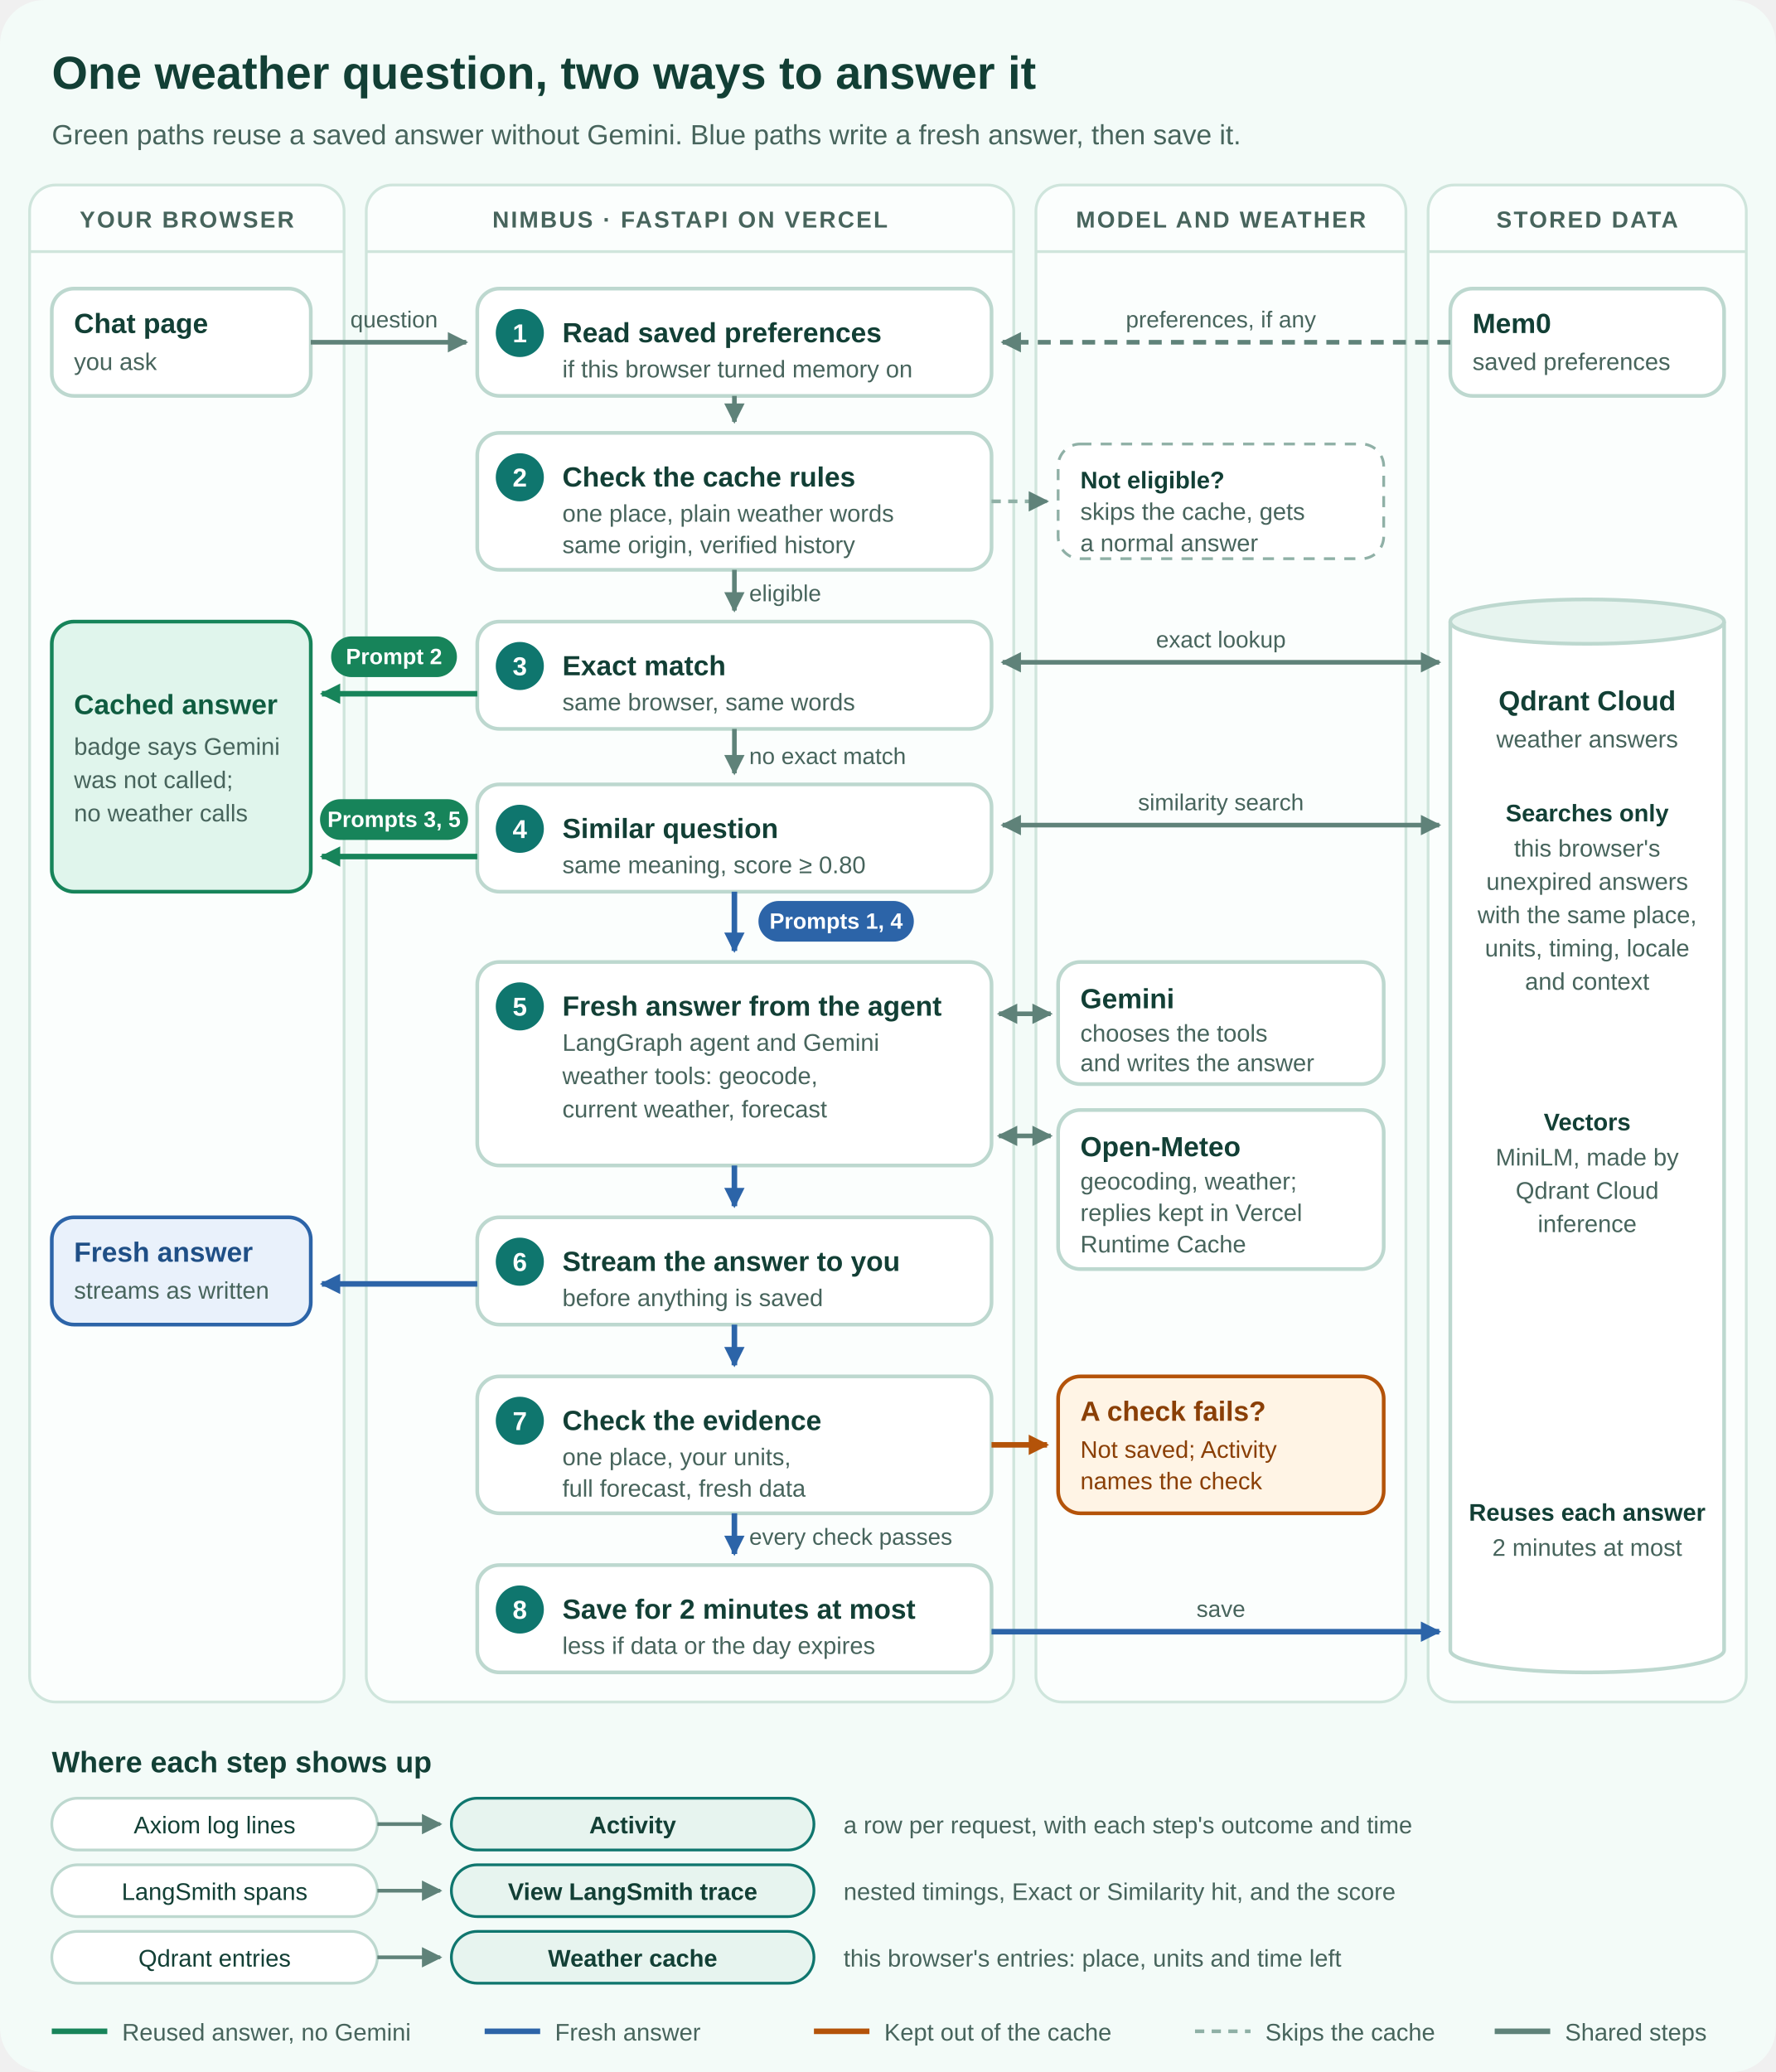
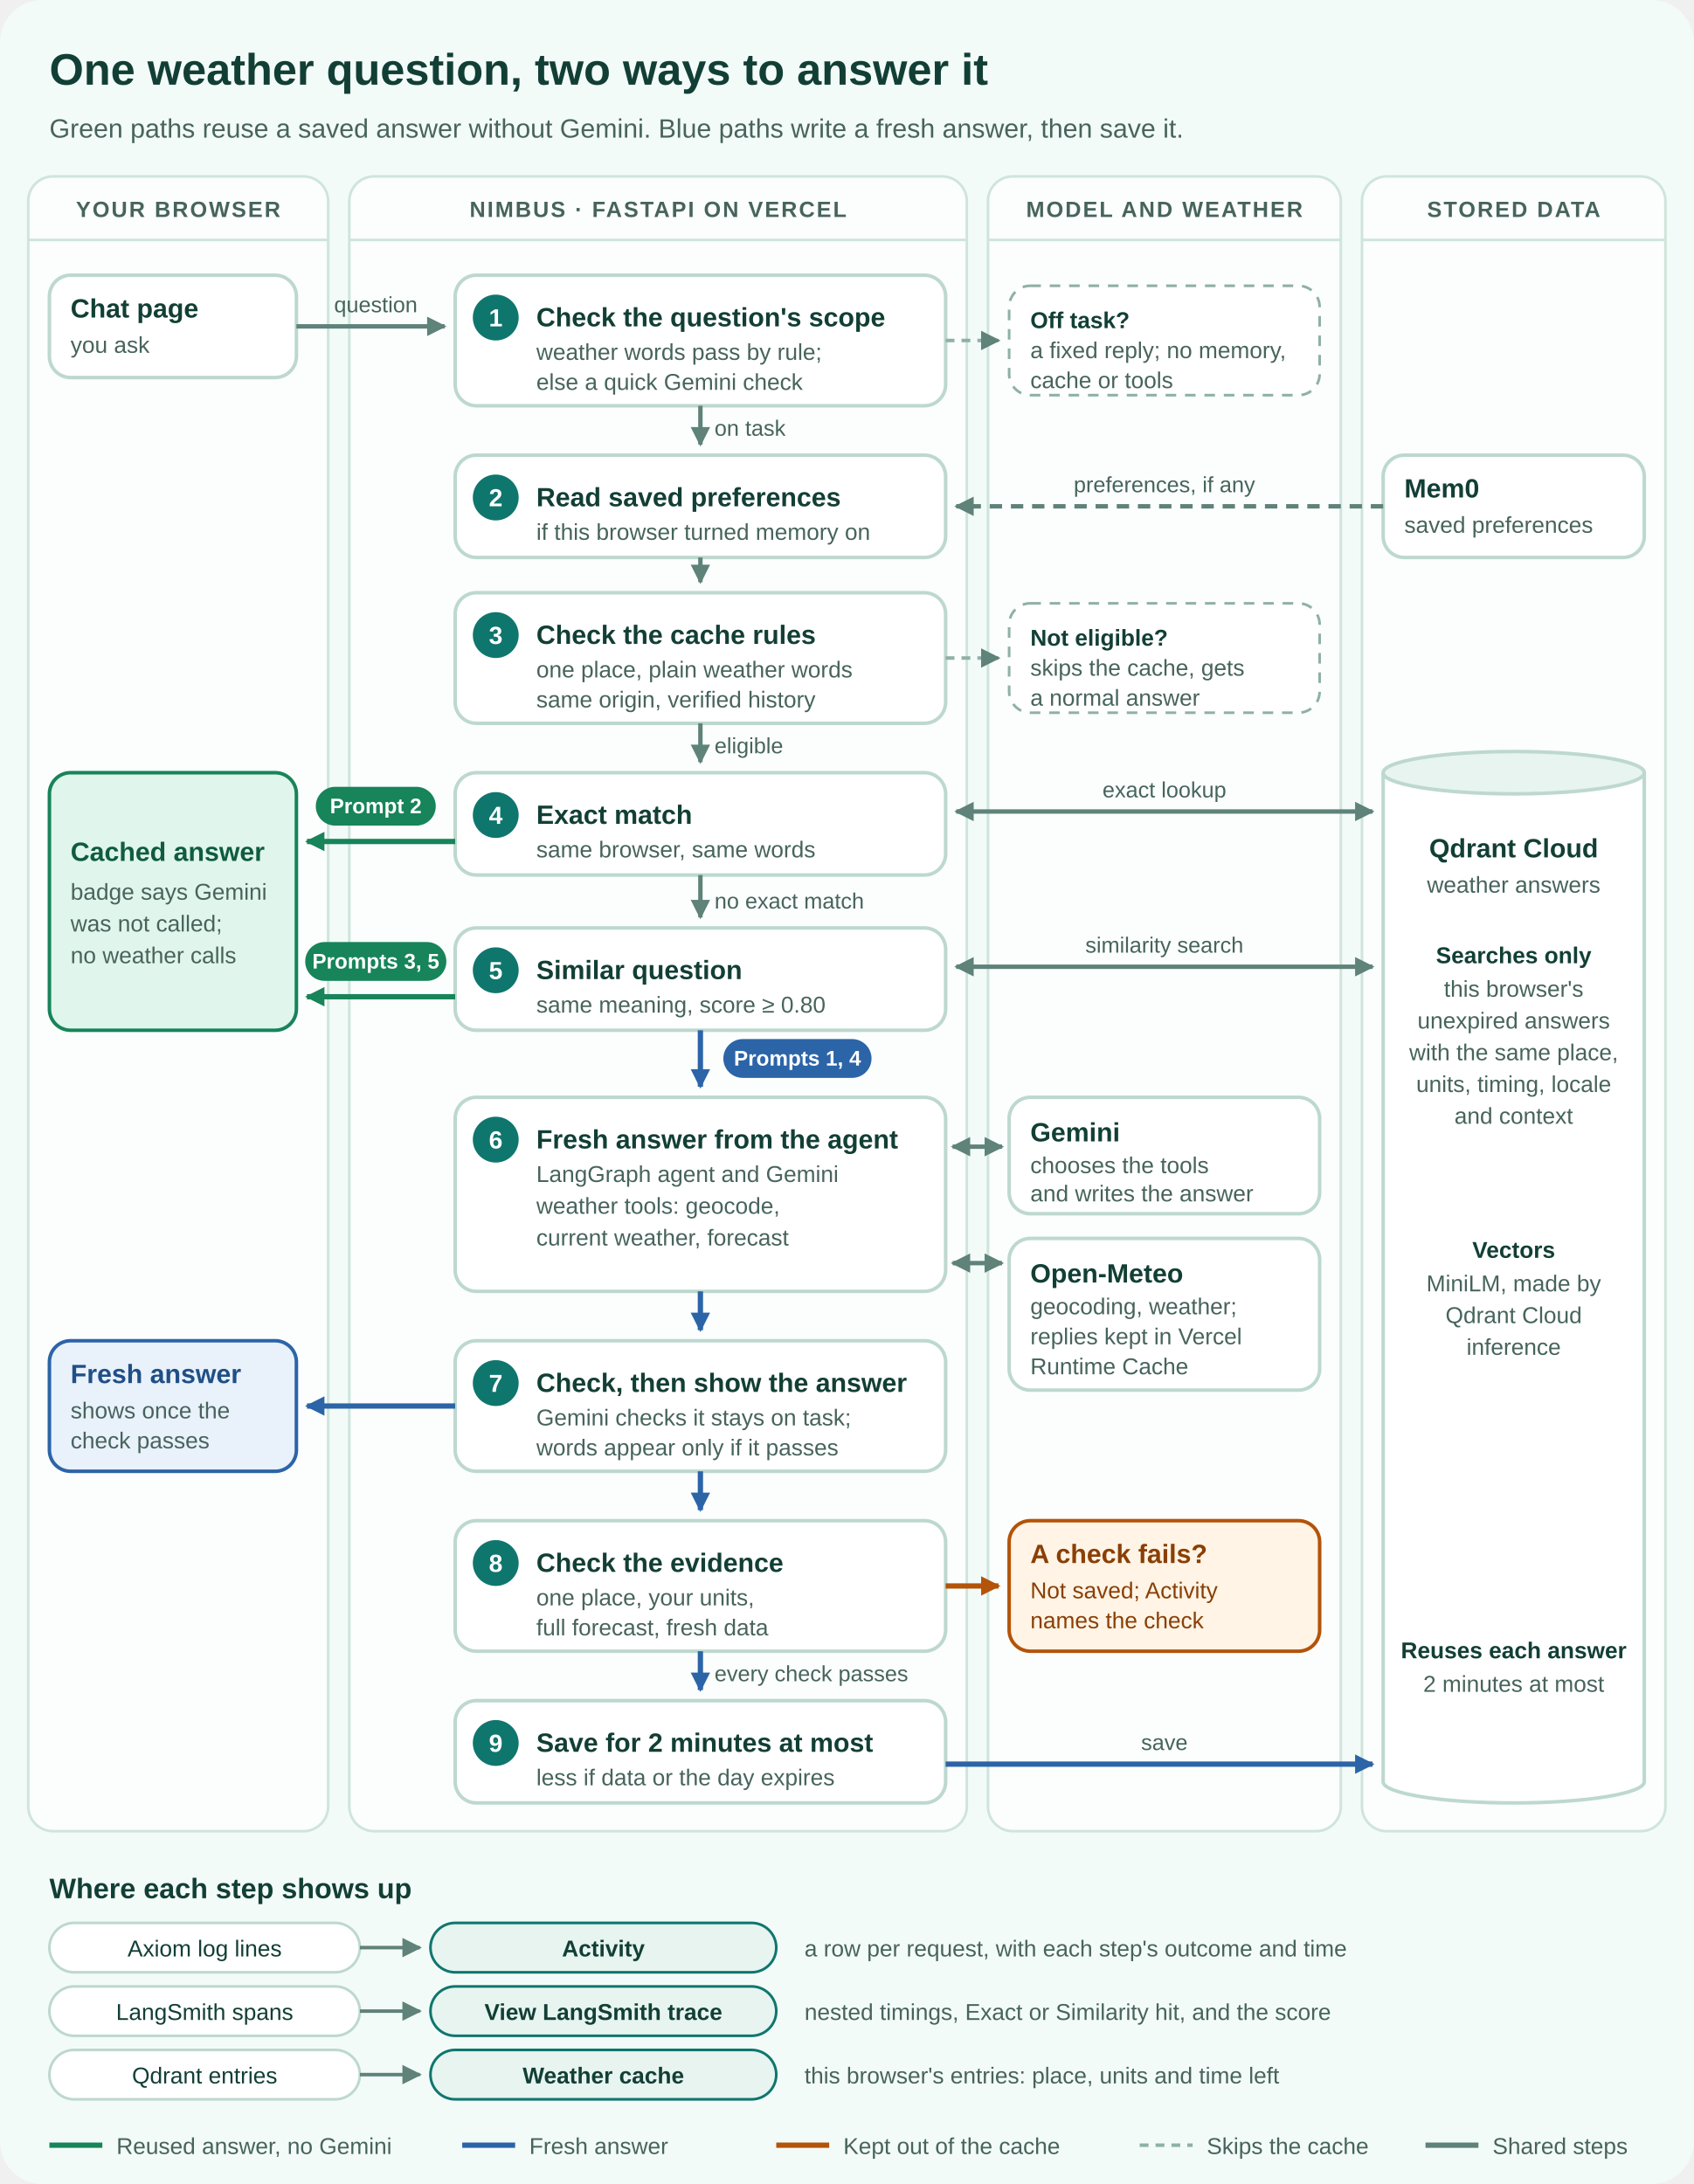
- <svg xmlns="http://www.w3.org/2000/svg" width="960" height="1120" viewBox="0 0 960 1120" role="img" aria-labelledby="title desc">
+ <svg xmlns="http://www.w3.org/2000/svg" width="960" height="1238" viewBox="0 0 960 1238" role="img" aria-labelledby="title desc">
  <defs>
    <marker id="grey" viewBox="0 0 10 10" markerUnits="userSpaceOnUse" markerWidth="11" markerHeight="11" refX="9" refY="5" orient="auto-start-reverse">
      <path d="M0 0 L10 5 L0 10 Z" fill="#5f8279" />
    </marker>
    <marker id="green" viewBox="0 0 10 10" markerUnits="userSpaceOnUse" markerWidth="11" markerHeight="11" refX="9" refY="5" orient="auto-start-reverse">
      <path d="M0 0 L10 5 L0 10 Z" fill="#17845a" />
    </marker>
    <marker id="blue" viewBox="0 0 10 10" markerUnits="userSpaceOnUse" markerWidth="11" markerHeight="11" refX="9" refY="5" orient="auto-start-reverse">
      <path d="M0 0 L10 5 L0 10 Z" fill="#2c64a8" />
    </marker>
    <marker id="amber" viewBox="0 0 10 10" markerUnits="userSpaceOnUse" markerWidth="11" markerHeight="11" refX="9" refY="5" orient="auto-start-reverse">
      <path d="M0 0 L10 5 L0 10 Z" fill="#b45309" />
    </marker>
  </defs>
-   <rect width="960" height="1120" rx="24" fill="#f3fbf8" />
+   <rect width="960" height="1238" rx="24" fill="#f3fbf8" />
  <g font-family="Segoe UI,system-ui,Arial,sans-serif" fill="#123f35">
    <text x="28" y="48" font-size="25" font-weight="700">One weather question, two ways to answer it</text>
    <text x="28" y="78" font-size="15" fill="#47645c">Green paths reuse a saved answer without Gemini. Blue paths
      write a fresh answer, then save it.</text>
    <g fill="#ffffff" fill-opacity="0.65" stroke="#cfe5dc" stroke-width="1.5">
-       <rect x="16" y="100" width="170" height="820" rx="14" />
-       <rect x="198" y="100" width="350" height="820" rx="14" />
-       <rect x="560" y="100" width="200" height="820" rx="14" />
-       <rect x="772" y="100" width="172" height="820" rx="14" />
+       <rect x="16" y="100" width="170" height="938" rx="14" />
+       <rect x="198" y="100" width="350" height="938" rx="14" />
+       <rect x="560" y="100" width="200" height="938" rx="14" />
+       <rect x="772" y="100" width="172" height="938" rx="14" />
    </g>
    <g stroke="#cfe5dc" stroke-width="1.5">
      <path d="M16 136 H186 M198 136 H548 M560 136 H760 M772 136 H944" />
    </g>
    <g font-size="12.5" font-weight="700" fill="#47645c" letter-spacing="1" text-anchor="middle">
      <text x="101" y="123">YOUR BROWSER</text>
      <text x="373" y="123">NIMBUS · FASTAPI ON VERCEL</text>
      <text x="660" y="123">MODEL AND WEATHER</text>
      <text x="858" y="123">STORED DATA</text>
    </g>
    <g fill="#ffffff" stroke="#bdd8cf" stroke-width="2">
      <rect x="28" y="156" width="140" height="58" rx="12" />
-       <rect x="258" y="156" width="278" height="58" rx="12" />
-       <rect x="258" y="234" width="278" height="74" rx="12" />
-       <rect x="258" y="336" width="278" height="58" rx="12" />
-       <rect x="258" y="424" width="278" height="58" rx="12" />
-       <rect x="258" y="520" width="278" height="110" rx="12" />
-       <rect x="258" y="658" width="278" height="58" rx="12" />
-       <rect x="258" y="744" width="278" height="74" rx="12" />
-       <rect x="258" y="846" width="278" height="58" rx="12" />
-       <rect x="572" y="520" width="176" height="66" rx="12" />
-       <rect x="572" y="600" width="176" height="86" rx="12" />
-       <rect x="784" y="156" width="148" height="58" rx="12" />
-     </g>
-     <rect x="28" y="336" width="140" height="146" rx="12" fill="#e0f5ec" stroke="#17845a" stroke-width="2" />
-     <rect x="28" y="658" width="140" height="58" rx="12" fill="#e9f1fb" stroke="#2c64a8" stroke-width="2" />
-     <rect x="572" y="240" width="176" height="62" rx="12" fill="#ffffff" stroke="#8fb0a6" stroke-width="1.5" stroke-dasharray="6 5" />
-     <rect x="572" y="744" width="176" height="74" rx="12" fill="#fff4e5" stroke="#b45309" stroke-width="2" />
-     <path d="M784 336 V892 A74 12 0 0 0 932 892 V336" fill="#ffffff" stroke="#bdd8cf" stroke-width="2" />
-     <ellipse cx="858" cy="336" rx="74" ry="12" fill="#e7f4ef" stroke="#bdd8cf" stroke-width="2" />
+       <rect x="258" y="156" width="278" height="74" rx="12" />
+       <rect x="258" y="258" width="278" height="58" rx="12" />
+       <rect x="258" y="336" width="278" height="74" rx="12" />
+       <rect x="258" y="438" width="278" height="58" rx="12" />
+       <rect x="258" y="526" width="278" height="58" rx="12" />
+       <rect x="258" y="622" width="278" height="110" rx="12" />
+       <rect x="258" y="760" width="278" height="74" rx="12" />
+       <rect x="258" y="862" width="278" height="74" rx="12" />
+       <rect x="258" y="964" width="278" height="58" rx="12" />
+       <rect x="572" y="622" width="176" height="66" rx="12" />
+       <rect x="572" y="702" width="176" height="86" rx="12" />
+       <rect x="784" y="258" width="148" height="58" rx="12" />
+     </g>
+     <rect x="28" y="438" width="140" height="146" rx="12" fill="#e0f5ec" stroke="#17845a" stroke-width="2" />
+     <rect x="28" y="760" width="140" height="74" rx="12" fill="#e9f1fb" stroke="#2c64a8" stroke-width="2" />
+     <rect x="572" y="162" width="176" height="62" rx="12" fill="#ffffff" stroke="#8fb0a6" stroke-width="1.5" stroke-dasharray="6 5" />
+     <rect x="572" y="342" width="176" height="62" rx="12" fill="#ffffff" stroke="#8fb0a6" stroke-width="1.5" stroke-dasharray="6 5" />
+     <rect x="572" y="862" width="176" height="74" rx="12" fill="#fff4e5" stroke="#b45309" stroke-width="2" />
+     <path d="M784 438 V1010 A74 12 0 0 0 932 1010 V438" fill="#ffffff" stroke="#bdd8cf" stroke-width="2" />
+     <ellipse cx="858" cy="438" rx="74" ry="12" fill="#e7f4ef" stroke="#bdd8cf" stroke-width="2" />
    <g fill="#0f766e">
      <circle cx="281" cy="180" r="13" />
-       <circle cx="281" cy="258" r="13" />
+       <circle cx="281" cy="282" r="13" />
      <circle cx="281" cy="360" r="13" />
-       <circle cx="281" cy="448" r="13" />
-       <circle cx="281" cy="544" r="13" />
-       <circle cx="281" cy="682" r="13" />
-       <circle cx="281" cy="768" r="13" />
-       <circle cx="281" cy="870" r="13" />
+       <circle cx="281" cy="462" r="13" />
+       <circle cx="281" cy="550" r="13" />
+       <circle cx="281" cy="646" r="13" />
+       <circle cx="281" cy="784" r="13" />
+       <circle cx="281" cy="886" r="13" />
+       <circle cx="281" cy="988" r="13" />
    </g>
    <g font-size="14" font-weight="700" fill="#ffffff" text-anchor="middle">
      <text x="281" y="185">1</text>
-       <text x="281" y="263">2</text>
+       <text x="281" y="287">2</text>
      <text x="281" y="365">3</text>
-       <text x="281" y="453">4</text>
-       <text x="281" y="549">5</text>
-       <text x="281" y="687">6</text>
-       <text x="281" y="773">7</text>
-       <text x="281" y="875">8</text>
+       <text x="281" y="467">4</text>
+       <text x="281" y="555">5</text>
+       <text x="281" y="651">6</text>
+       <text x="281" y="789">7</text>
+       <text x="281" y="891">8</text>
+       <text x="281" y="993">9</text>
    </g>
    <g font-size="15" font-weight="700">
      <text x="40" y="180">Chat page</text>
-       <text x="304" y="185">Read saved preferences</text>
-       <text x="304" y="263">Check the cache rules</text>
-       <text x="304" y="365">Exact match</text>
-       <text x="304" y="453">Similar question</text>
-       <text x="304" y="549">Fresh answer from the agent</text>
-       <text x="304" y="687">Stream the answer to you</text>
-       <text x="304" y="773">Check the evidence</text>
-       <text x="304" y="875">Save for 2 minutes at most</text>
-       <text x="40" y="386" fill="#0f5c40">Cached answer</text>
-       <text x="40" y="682" fill="#1f4f86">Fresh answer</text>
-       <text x="584" y="545">Gemini</text>
-       <text x="584" y="625">Open-Meteo</text>
-       <text x="796" y="180">Mem0</text>
-       <text x="584" y="768" fill="#8a3f06">A check fails?</text>
-       <text x="858" y="384" text-anchor="middle">Qdrant Cloud</text>
+       <text x="304" y="185">Check the question's scope</text>
+       <text x="304" y="287">Read saved preferences</text>
+       <text x="304" y="365">Check the cache rules</text>
+       <text x="304" y="467">Exact match</text>
+       <text x="304" y="555">Similar question</text>
+       <text x="304" y="651">Fresh answer from the agent</text>
+       <text x="304" y="789">Check, then show the answer</text>
+       <text x="304" y="891">Check the evidence</text>
+       <text x="304" y="993">Save for 2 minutes at most</text>
+       <text x="40" y="488" fill="#0f5c40">Cached answer</text>
+       <text x="40" y="784" fill="#1f4f86">Fresh answer</text>
+       <text x="584" y="647">Gemini</text>
+       <text x="584" y="727">Open-Meteo</text>
+       <text x="796" y="282">Mem0</text>
+       <text x="584" y="886" fill="#8a3f06">A check fails?</text>
+       <text x="858" y="486" text-anchor="middle">Qdrant Cloud</text>
    </g>
    <g font-size="13" fill="#47645c">
      <text x="40" y="200">you ask</text>
-       <text x="304" y="204">if this browser turned memory on</text>
-       <text x="304" y="282">one place, plain weather words</text>
-       <text x="304" y="299">same origin, verified history</text>
-       <text x="304" y="384">same browser, same words</text>
-       <text x="304" y="472">same meaning, score ≥ 0.80</text>
-       <text x="304" y="568">LangGraph agent and Gemini</text>
-       <text x="304" y="586">weather tools: geocode,</text>
-       <text x="304" y="604">current weather, forecast</text>
-       <text x="304" y="706">before anything is saved</text>
-       <text x="304" y="792">one place, your units,</text>
-       <text x="304" y="809">full forecast, fresh data</text>
-       <text x="304" y="894">less if data or the day expires</text>
-       <text x="40" y="408">badge says Gemini</text>
-       <text x="40" y="426">was not called;</text>
-       <text x="40" y="444">no weather calls</text>
-       <text x="40" y="702">streams as written</text>
-       <text x="584" y="563">chooses the tools</text>
-       <text x="584" y="579">and writes the answer</text>
-       <text x="584" y="643">geocoding, weather;</text>
-       <text x="584" y="660">replies kept in Vercel</text>
-       <text x="584" y="677">Runtime Cache</text>
-       <text x="796" y="200">saved preferences</text>
-       <text x="584" y="264" font-weight="700" fill="#123f35">Not eligible?</text>
-       <text x="584" y="281">skips the cache, gets</text>
-       <text x="584" y="298">a normal answer</text>
-       <text x="584" y="788" fill="#8a3f06">Not saved; Activity</text>
-       <text x="584" y="805" fill="#8a3f06">names the check</text>
+       <text x="304" y="204">weather words pass by rule;</text>
+       <text x="304" y="221">else a quick Gemini check</text>
+       <text x="304" y="306">if this browser turned memory on</text>
+       <text x="304" y="384">one place, plain weather words</text>
+       <text x="304" y="401">same origin, verified history</text>
+       <text x="304" y="486">same browser, same words</text>
+       <text x="304" y="574">same meaning, score ≥ 0.80</text>
+       <text x="304" y="670">LangGraph agent and Gemini</text>
+       <text x="304" y="688">weather tools: geocode,</text>
+       <text x="304" y="706">current weather, forecast</text>
+       <text x="304" y="808">Gemini checks it stays on task;</text>
+       <text x="304" y="825">words appear only if it passes</text>
+       <text x="304" y="910">one place, your units,</text>
+       <text x="304" y="927">full forecast, fresh data</text>
+       <text x="304" y="1012">less if data or the day expires</text>
+       <text x="40" y="510">badge says Gemini</text>
+       <text x="40" y="528">was not called;</text>
+       <text x="40" y="546">no weather calls</text>
+       <text x="40" y="804">shows once the</text>
+       <text x="40" y="821">check passes</text>
+       <text x="584" y="665">chooses the tools</text>
+       <text x="584" y="681">and writes the answer</text>
+       <text x="584" y="745">geocoding, weather;</text>
+       <text x="584" y="762">replies kept in Vercel</text>
+       <text x="584" y="779">Runtime Cache</text>
+       <text x="796" y="302">saved preferences</text>
+       <text x="584" y="186" font-weight="700" fill="#123f35">Off task?</text>
+       <text x="584" y="203">a fixed reply; no memory,</text>
+       <text x="584" y="220">cache or tools</text>
+       <text x="584" y="366" font-weight="700" fill="#123f35">Not eligible?</text>
+       <text x="584" y="383">skips the cache, gets</text>
+       <text x="584" y="400">a normal answer</text>
+       <text x="584" y="906" fill="#8a3f06">Not saved; Activity</text>
+       <text x="584" y="923" fill="#8a3f06">names the check</text>
    </g>
    <g font-size="13" fill="#47645c" text-anchor="middle">
-       <text x="858" y="404">weather answers</text>
-       <text x="858" y="444" font-weight="700" fill="#123f35">Searches only</text>
-       <text x="858" y="463">this browser's</text>
-       <text x="858" y="481">unexpired answers</text>
-       <text x="858" y="499">with the same place,</text>
-       <text x="858" y="517">units, timing, locale</text>
-       <text x="858" y="535">and context</text>
-       <text x="858" y="611" font-weight="700" fill="#123f35">Vectors</text>
-       <text x="858" y="630">MiniLM, made by</text>
-       <text x="858" y="648">Qdrant Cloud</text>
-       <text x="858" y="666">inference</text>
-       <text x="858" y="822" font-weight="700" fill="#123f35">Reuses each answer</text>
-       <text x="858" y="841">2 minutes at most</text>
+       <text x="858" y="506">weather answers</text>
+       <text x="858" y="546" font-weight="700" fill="#123f35">Searches only</text>
+       <text x="858" y="565">this browser's</text>
+       <text x="858" y="583">unexpired answers</text>
+       <text x="858" y="601">with the same place,</text>
+       <text x="858" y="619">units, timing, locale</text>
+       <text x="858" y="637">and context</text>
+       <text x="858" y="713" font-weight="700" fill="#123f35">Vectors</text>
+       <text x="858" y="732">MiniLM, made by</text>
+       <text x="858" y="750">Qdrant Cloud</text>
+       <text x="858" y="768">inference</text>
+       <text x="858" y="940" font-weight="700" fill="#123f35">Reuses each answer</text>
+       <text x="858" y="959">2 minutes at most</text>
    </g>
    <g stroke="#5f8279" stroke-width="2.5" fill="none" marker-end="url(#grey)">
      <path d="M168 185 H252" />
-       <path d="M397 214 V228" />
-       <path d="M397 308 V330" />
-       <path d="M397 394 V418" />
+       <path d="M397 230 V252" />
+       <path d="M397 316 V330" />
+       <path d="M397 410 V432" />
+       <path d="M397 496 V520" />
    </g>
    <g stroke="#5f8279" stroke-width="2.5" fill="none" marker-start="url(#grey)" marker-end="url(#grey)">
-       <path d="M542 358 H778" />
-       <path d="M542 446 H778" />
-       <path d="M540 548 H568" />
-       <path d="M540 614 H568" />
-     </g>
-     <path d="M536 271 H566" stroke="#8fb0a6" stroke-width="2" stroke-dasharray="5 4" fill="none" marker-end="url(#grey)" />
-     <path d="M784 185 H542" stroke="#5f8279" stroke-width="2.5" stroke-dasharray="7 5" fill="none" marker-end="url(#grey)" />
+       <path d="M542 460 H778" />
+       <path d="M542 548 H778" />
+       <path d="M540 650 H568" />
+       <path d="M540 716 H568" />
+     </g>
+     <path d="M536 193 H566" stroke="#8fb0a6" stroke-width="2" stroke-dasharray="5 4" fill="none" marker-end="url(#grey)" />
+     <path d="M536 373 H566" stroke="#8fb0a6" stroke-width="2" stroke-dasharray="5 4" fill="none" marker-end="url(#grey)" />
+     <path d="M784 287 H542" stroke="#5f8279" stroke-width="2.5" stroke-dasharray="7 5" fill="none" marker-end="url(#grey)" />
    <g stroke="#17845a" stroke-width="3" fill="none" marker-end="url(#green)">
-       <path d="M258 375 H174" />
-       <path d="M258 463 H174" />
+       <path d="M258 477 H174" />
+       <path d="M258 565 H174" />
    </g>
    <g stroke="#2c64a8" stroke-width="3" fill="none" marker-end="url(#blue)">
-       <path d="M397 482 V514" />
-       <path d="M397 630 V652" />
-       <path d="M258 694 H174" />
-       <path d="M397 716 V738" />
-       <path d="M397 818 V840" />
-       <path d="M536 882 H778" />
-     </g>
-     <path d="M536 781 H566" stroke="#b45309" stroke-width="3" fill="none" marker-end="url(#amber)" />
+       <path d="M397 584 V616" />
+       <path d="M397 732 V754" />
+       <path d="M258 797 H174" />
+       <path d="M397 834 V856" />
+       <path d="M397 936 V958" />
+       <path d="M536 1000 H778" />
+     </g>
+     <path d="M536 899 H566" stroke="#b45309" stroke-width="3" fill="none" marker-end="url(#amber)" />
    <g font-size="12.5" fill="#47645c">
      <text x="213" y="177" text-anchor="middle">question</text>
-       <text x="660" y="177" text-anchor="middle">preferences, if any</text>
-       <text x="405" y="325">eligible</text>
-       <text x="405" y="413">no exact match</text>
-       <text x="660" y="350" text-anchor="middle">exact lookup</text>
-       <text x="660" y="438" text-anchor="middle">similarity search</text>
-       <text x="405" y="835">every check passes</text>
-       <text x="660" y="874" text-anchor="middle">save</text>
+       <text x="405" y="247">on task</text>
+       <text x="660" y="279" text-anchor="middle">preferences, if any</text>
+       <text x="405" y="427">eligible</text>
+       <text x="405" y="515">no exact match</text>
+       <text x="660" y="452" text-anchor="middle">exact lookup</text>
+       <text x="660" y="540" text-anchor="middle">similarity search</text>
+       <text x="405" y="953">every check passes</text>
+       <text x="660" y="992" text-anchor="middle">save</text>
    </g>
    <g font-size="12" font-weight="700" fill="#ffffff" text-anchor="middle">
-       <rect x="179" y="344" width="68" height="22" rx="11" fill="#17845a" />
-       <text x="213" y="359">Prompt 2</text>
-       <rect x="173" y="432" width="80" height="22" rx="11" fill="#17845a" />
-       <text x="213" y="447">Prompts 3, 5</text>
-       <rect x="410" y="487" width="84" height="22" rx="11" fill="#2c64a8" />
-       <text x="452" y="502">Prompts 1, 4</text>
-     </g>
-     <text x="28" y="958" font-size="16" font-weight="700">Where each step shows up</text>
+       <rect x="179" y="446" width="68" height="22" rx="11" fill="#17845a" />
+       <text x="213" y="461">Prompt 2</text>
+       <rect x="173" y="534" width="80" height="22" rx="11" fill="#17845a" />
+       <text x="213" y="549">Prompts 3, 5</text>
+       <rect x="410" y="589" width="84" height="22" rx="11" fill="#2c64a8" />
+       <text x="452" y="604">Prompts 1, 4</text>
+     </g>
+     <text x="28" y="1076" font-size="16" font-weight="700">Where each step shows up</text>
    <g fill="#ffffff" stroke="#bdd8cf" stroke-width="1.5">
-       <rect x="28" y="972" width="176" height="28" rx="14" />
-       <rect x="28" y="1008" width="176" height="28" rx="14" />
-       <rect x="28" y="1044" width="176" height="28" rx="14" />
+       <rect x="28" y="1090" width="176" height="28" rx="14" />
+       <rect x="28" y="1126" width="176" height="28" rx="14" />
+       <rect x="28" y="1162" width="176" height="28" rx="14" />
    </g>
    <g fill="#e7f4ef" stroke="#0f766e" stroke-width="1.5">
-       <rect x="244" y="972" width="196" height="28" rx="14" />
-       <rect x="244" y="1008" width="196" height="28" rx="14" />
-       <rect x="244" y="1044" width="196" height="28" rx="14" />
+       <rect x="244" y="1090" width="196" height="28" rx="14" />
+       <rect x="244" y="1126" width="196" height="28" rx="14" />
+       <rect x="244" y="1162" width="196" height="28" rx="14" />
    </g>
    <g stroke="#5f8279" stroke-width="2" fill="none" marker-end="url(#grey)">
-       <path d="M204 986 H238" />
-       <path d="M204 1022 H238" />
-       <path d="M204 1058 H238" />
+       <path d="M204 1104 H238" />
+       <path d="M204 1140 H238" />
+       <path d="M204 1176 H238" />
    </g>
    <g font-size="13" text-anchor="middle">
-       <text x="116" y="991">Axiom log lines</text>
-       <text x="116" y="1027">LangSmith spans</text>
-       <text x="116" y="1063">Qdrant entries</text>
-       <text x="342" y="991" font-weight="700">Activity</text>
-       <text x="342" y="1027" font-weight="700">View LangSmith trace</text>
-       <text x="342" y="1063" font-weight="700">Weather cache</text>
+       <text x="116" y="1109">Axiom log lines</text>
+       <text x="116" y="1145">LangSmith spans</text>
+       <text x="116" y="1181">Qdrant entries</text>
+       <text x="342" y="1109" font-weight="700">Activity</text>
+       <text x="342" y="1145" font-weight="700">View LangSmith trace</text>
+       <text x="342" y="1181" font-weight="700">Weather cache</text>
    </g>
    <g font-size="13" fill="#47645c">
-       <text x="456" y="991">a row per request, with each step's outcome and time</text>
-       <text x="456" y="1027">nested timings, Exact or Similarity hit, and the score</text>
-       <text x="456" y="1063">this browser's entries: place, units and time left</text>
+       <text x="456" y="1109">a row per request, with each step's outcome and time</text>
+       <text x="456" y="1145">nested timings, Exact or Similarity hit, and the score</text>
+       <text x="456" y="1181">this browser's entries: place, units and time left</text>
    </g>
    <g stroke-width="3" fill="none">
-       <path d="M28 1098 H58" stroke="#17845a" />
-       <path d="M262 1098 H292" stroke="#2c64a8" />
-       <path d="M440 1098 H470" stroke="#b45309" />
-       <path d="M646 1098 H676" stroke="#8fb0a6" stroke-width="2" stroke-dasharray="5 4" />
-       <path d="M808 1098 H838" stroke="#5f8279" />
+       <path d="M28 1216 H58" stroke="#17845a" />
+       <path d="M262 1216 H292" stroke="#2c64a8" />
+       <path d="M440 1216 H470" stroke="#b45309" />
+       <path d="M646 1216 H676" stroke="#8fb0a6" stroke-width="2" stroke-dasharray="5 4" />
+       <path d="M808 1216 H838" stroke="#5f8279" />
    </g>
    <g font-size="13" fill="#47645c">
-       <text x="66" y="1103">Reused answer, no Gemini</text>
-       <text x="300" y="1103">Fresh answer</text>
-       <text x="478" y="1103">Kept out of the cache</text>
-       <text x="684" y="1103">Skips the cache</text>
-       <text x="846" y="1103">Shared steps</text>
+       <text x="66" y="1221">Reused answer, no Gemini</text>
+       <text x="300" y="1221">Fresh answer</text>
+       <text x="478" y="1221">Kept out of the cache</text>
+       <text x="684" y="1221">Skips the cache</text>
+       <text x="846" y="1221">Shared steps</text>
    </g>
  </g>
</svg>
